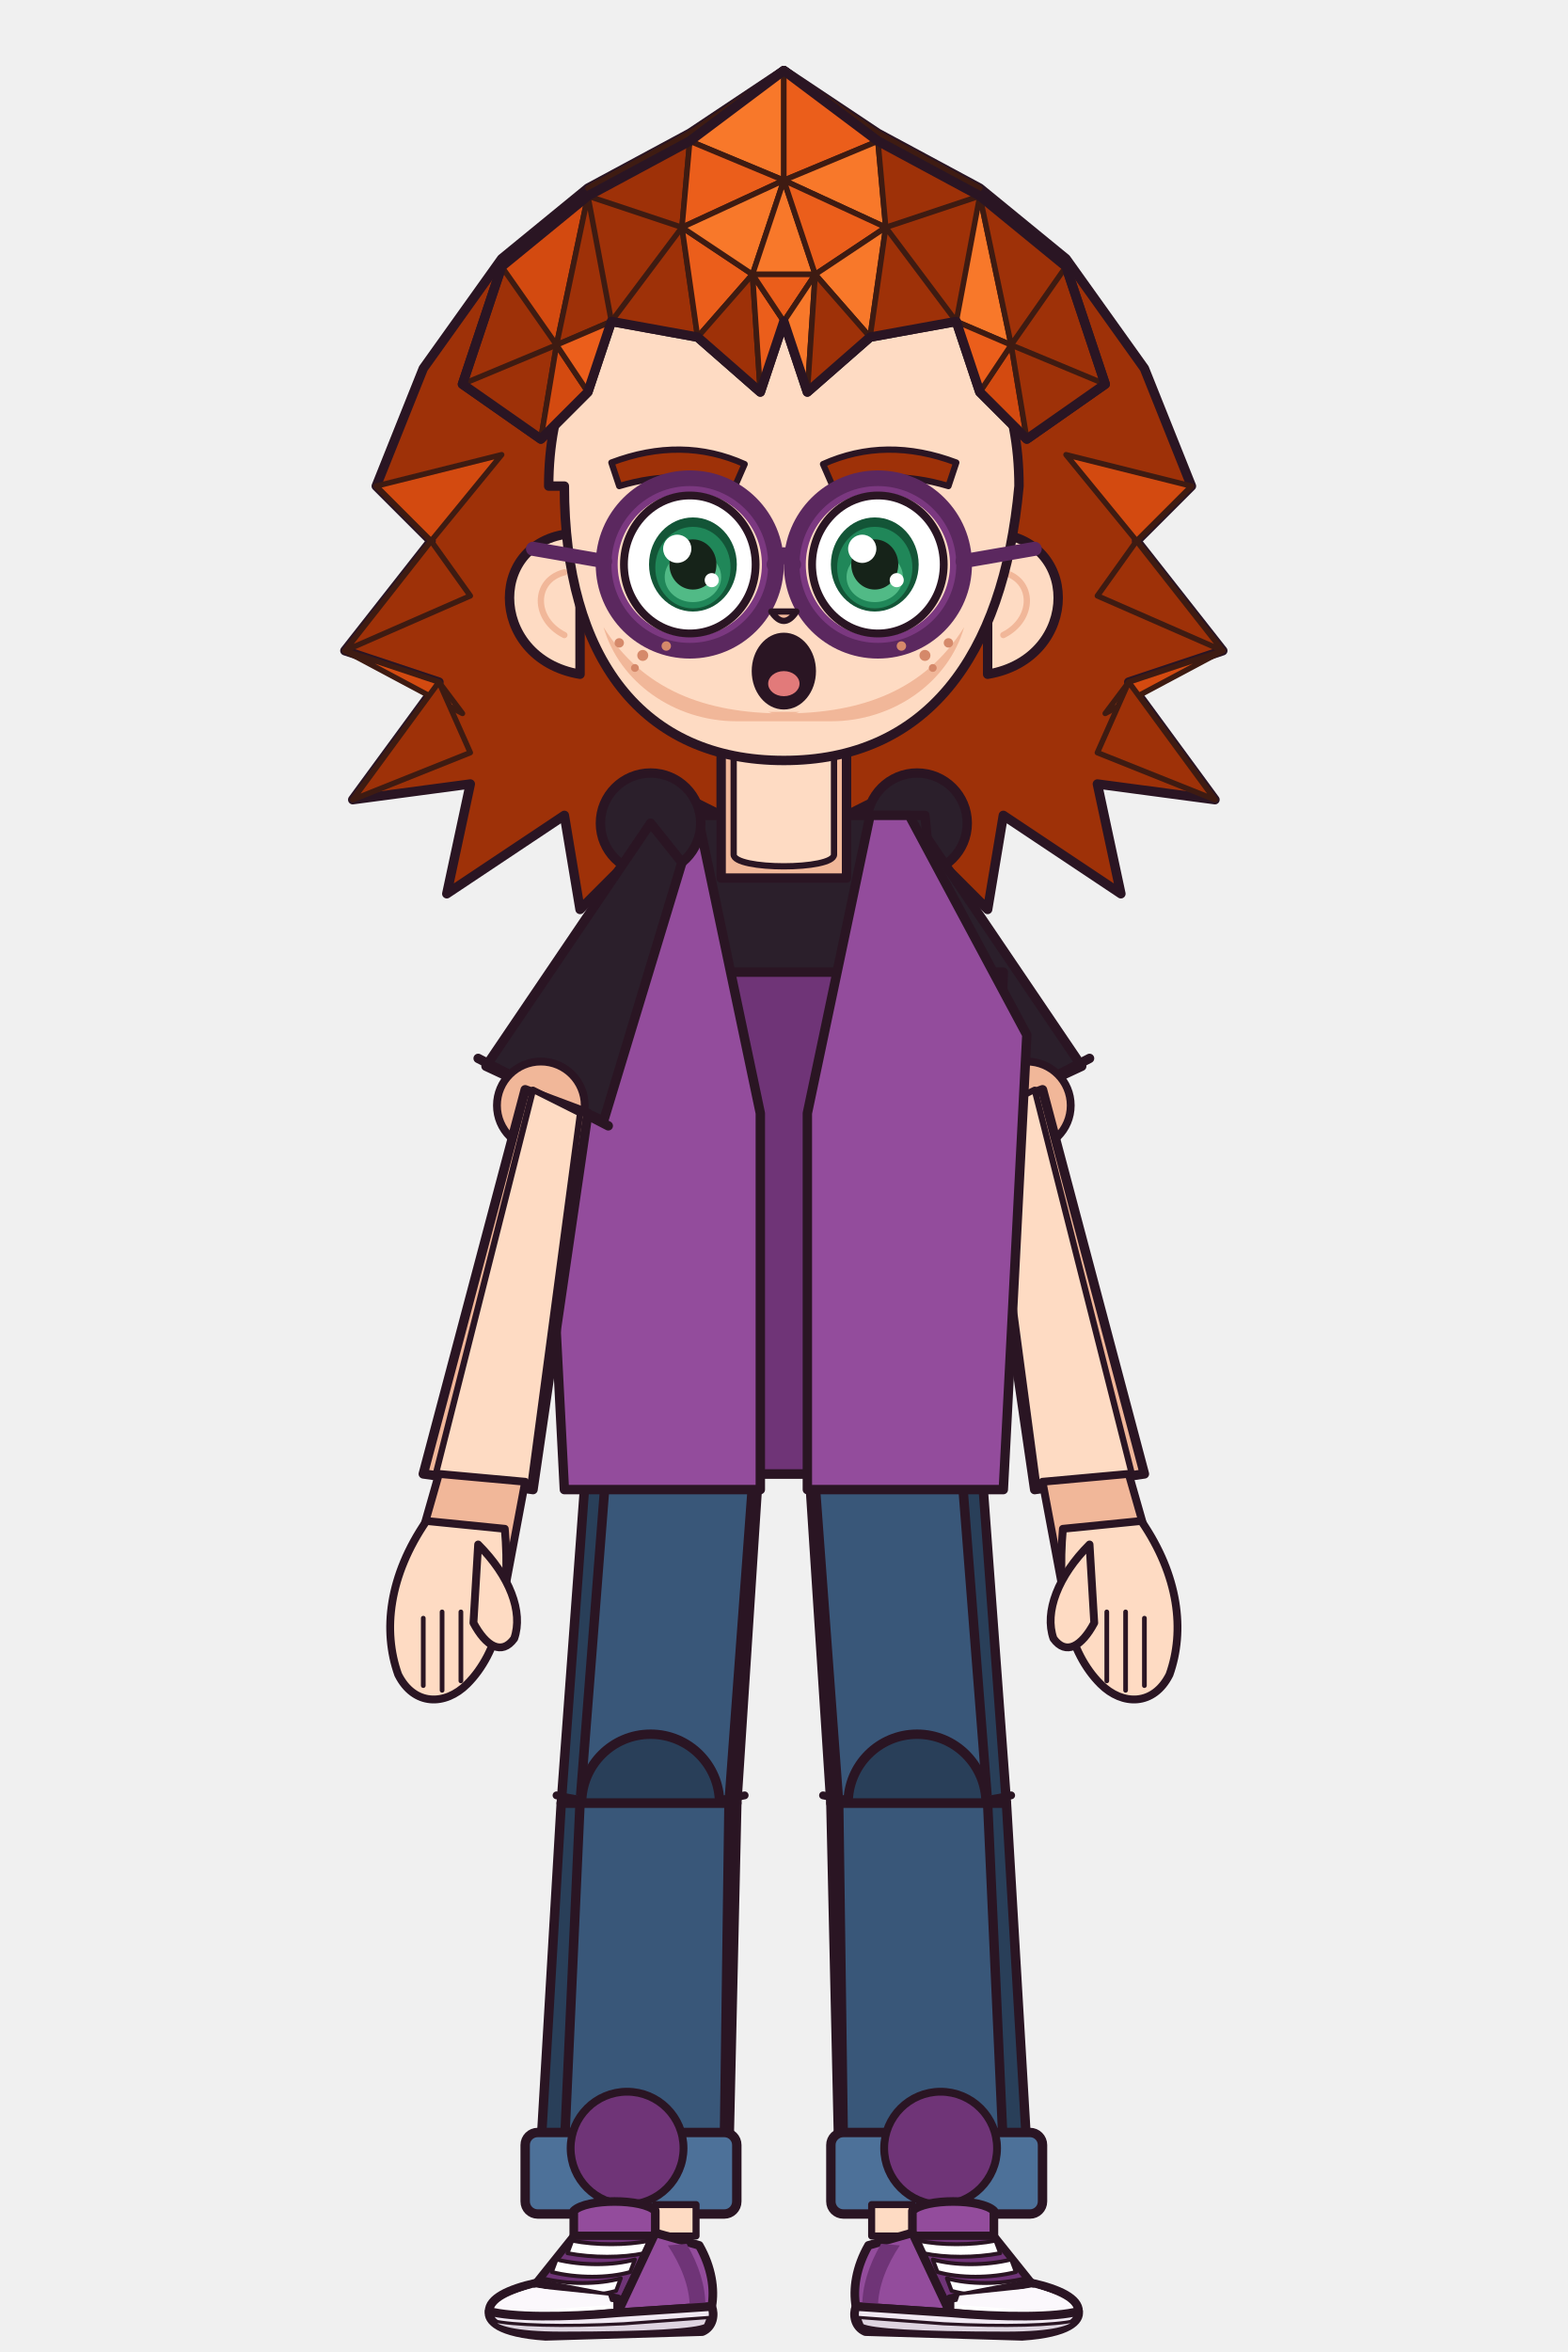
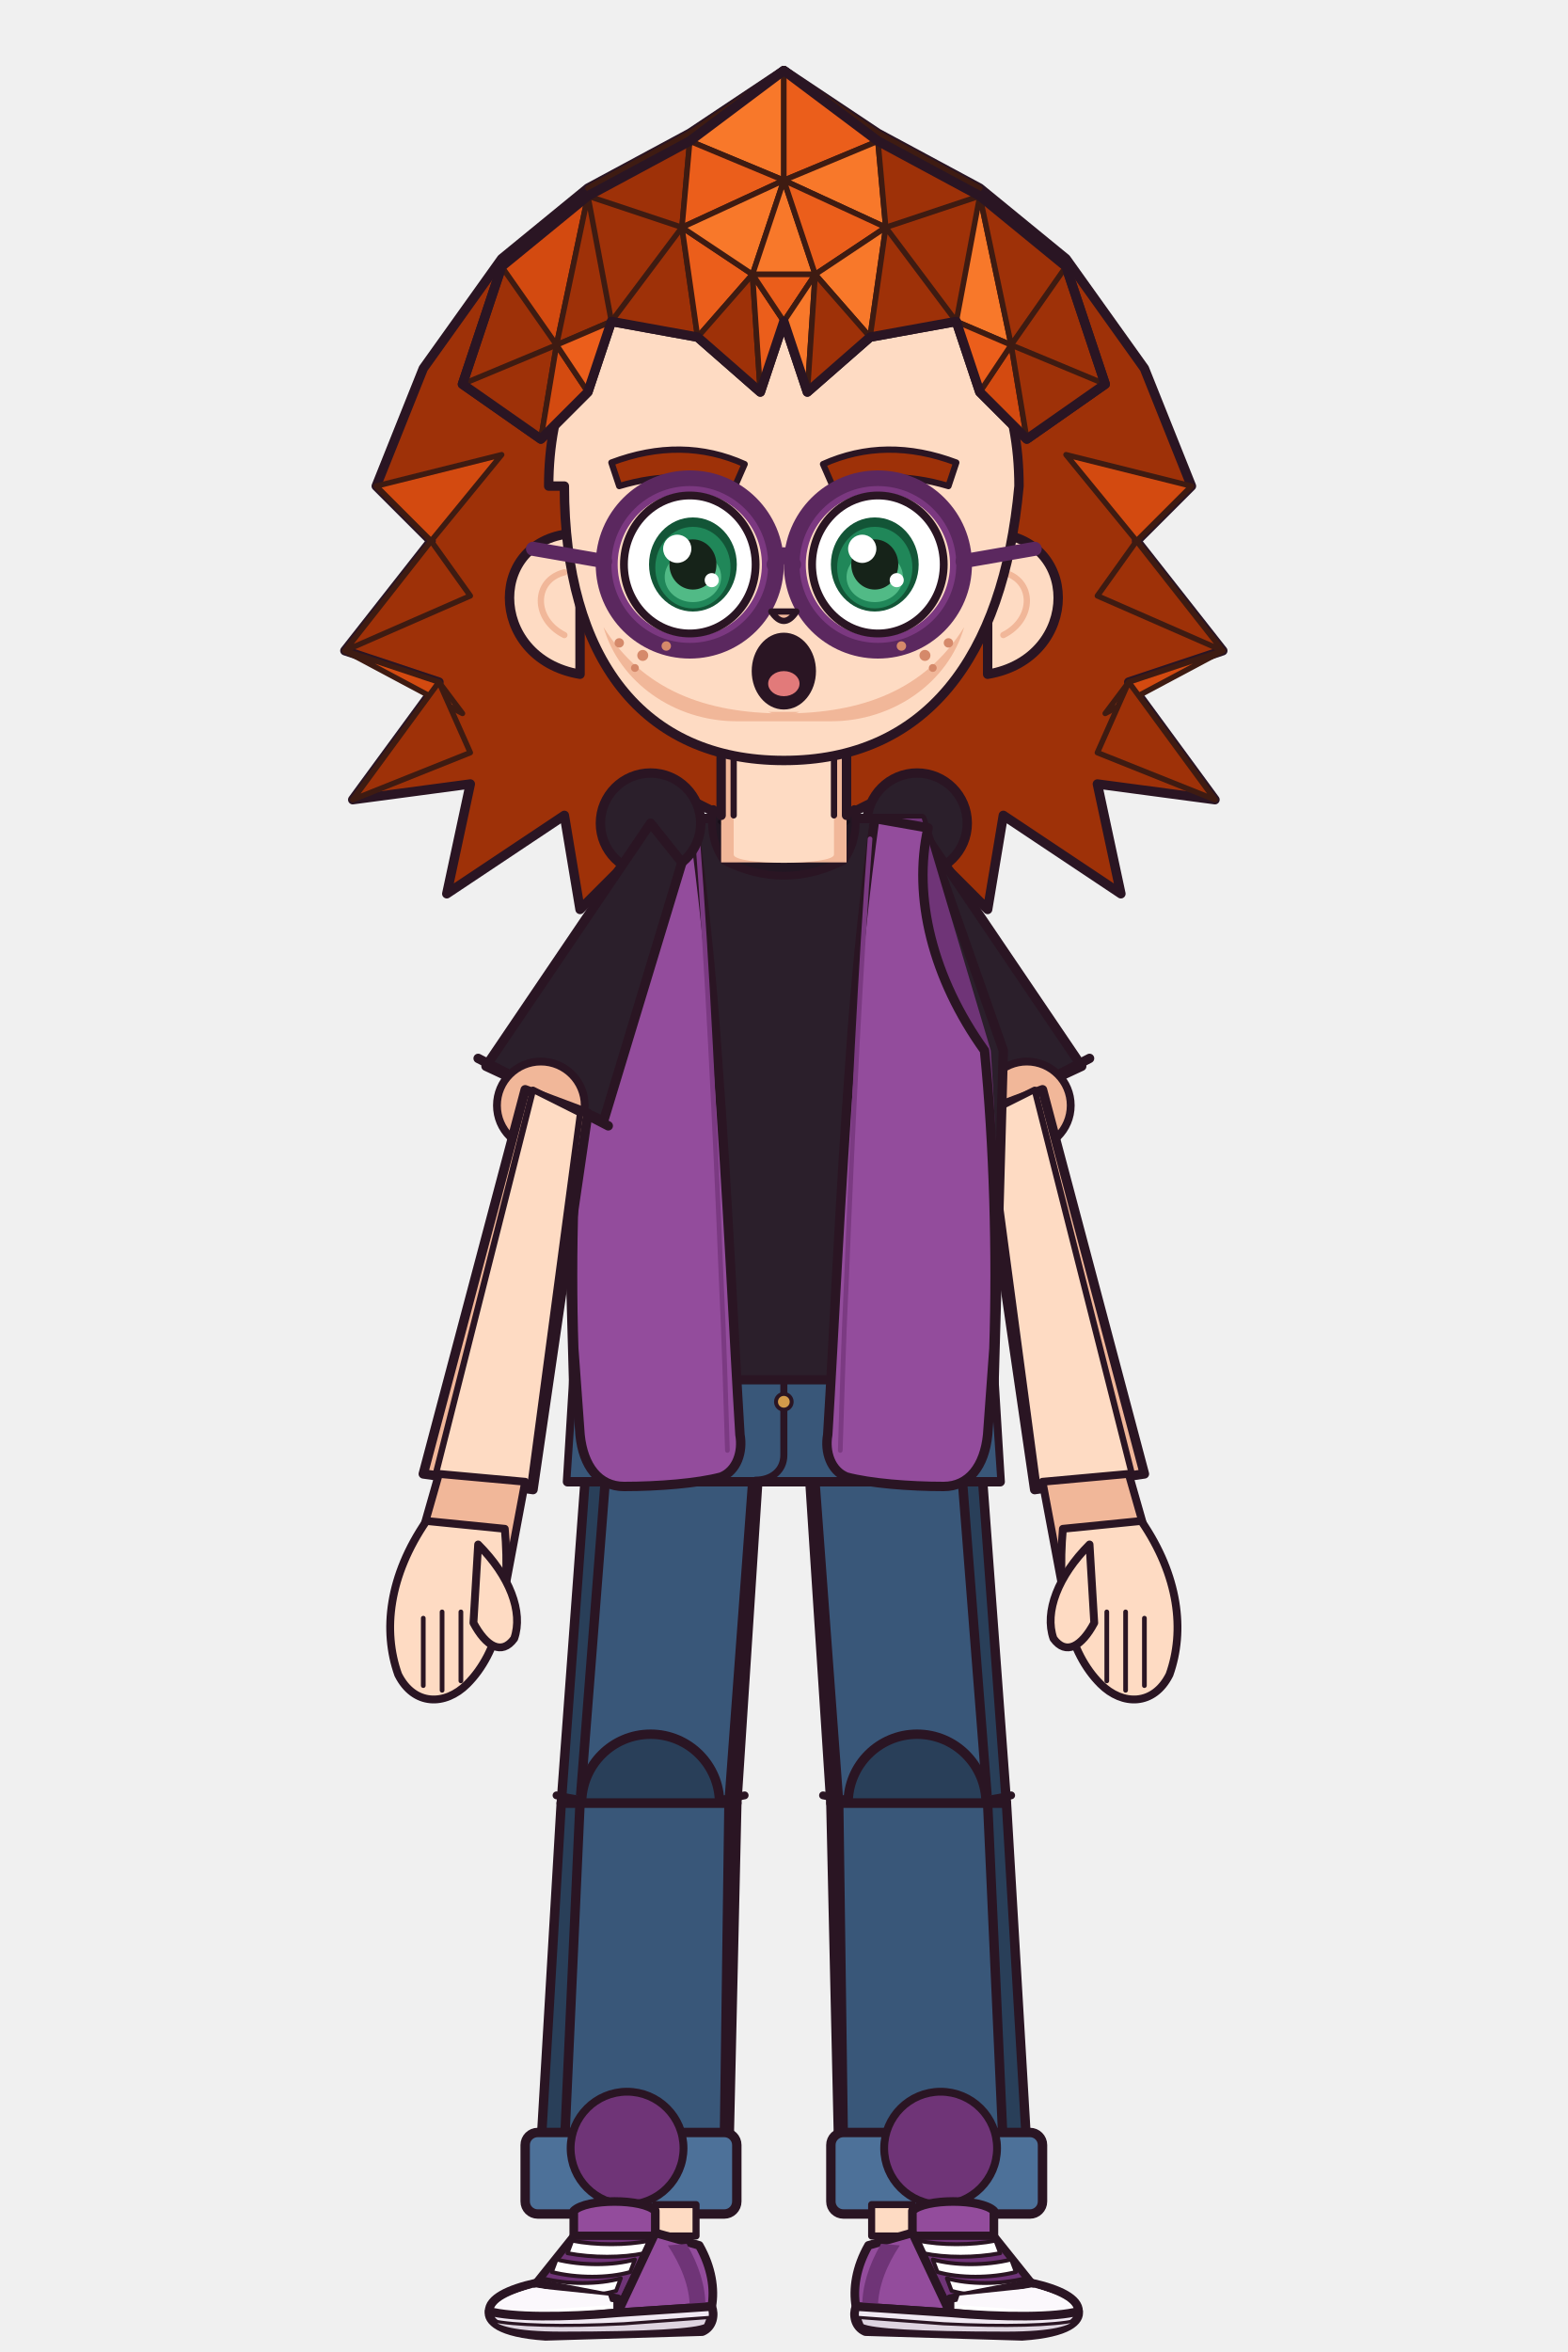
<svg xmlns="http://www.w3.org/2000/svg" viewBox="0 0 1000 1500" width="1000" height="1500">
  <rect width="1000" height="1500" fill="none" />
  <g id="character_root">
    <g id="fk_head_back" transform="rotate(0.0, 500, 520)">
      <g id="layer_head_back">
        <path fill="#9e3108" stroke="#2a1523" stroke-width="6" stroke-linecap="round" stroke-linejoin="round" d="M500 45 L440 85 L375 120 L320 165 L270 235 L240 310 L275 345 L220 415 L280 435 L225 510 L300 500 L285 570 L360 520 L370 580 L440 510 L500 540 L560 510 L630 580 L640 520 L715 570 L700 500 L775 510 L720 435 L780 415 L725 345 L760 310 L730 235 L680 165 L625 120 L560 85 Z" />
        <polygon points="240,310 275,345 320,290" fill="#d34a10" stroke="#3e1b12" stroke-width="3.5" stroke-linejoin="round" />
        <polygon points="275,345 220,415 300,380" fill="#9e3108" stroke="#3e1b12" stroke-width="3.5" stroke-linejoin="round" />
        <polygon points="220,415 280,435 295,455" fill="#d34a10" stroke="#3e1b12" stroke-width="3.5" stroke-linejoin="round" />
        <polygon points="280,435 225,510 300,480" fill="#9e3108" stroke="#3e1b12" stroke-width="3.5" stroke-linejoin="round" />
        <polygon points="760,310 725,345 680,290" fill="#d34a10" stroke="#3e1b12" stroke-width="3.5" stroke-linejoin="round" />
        <polygon points="725,345 780,415 700,380" fill="#9e3108" stroke="#3e1b12" stroke-width="3.5" stroke-linejoin="round" />
        <polygon points="780,415 720,435 705,455" fill="#d34a10" stroke="#3e1b12" stroke-width="3.5" stroke-linejoin="round" />
        <polygon points="720,435 775,510 700,480" fill="#9e3108" stroke="#3e1b12" stroke-width="3.5" stroke-linejoin="round" />
        <polygon points="500,45 440,85 500,140" fill="#eb5e1b" stroke="#3e1b12" stroke-width="3.5" stroke-linejoin="round" />
        <polygon points="500,45 500,140 560,85" fill="#f8782a" stroke="#3e1b12" stroke-width="3.5" stroke-linejoin="round" />
        <polygon points="440,85 375,120 440,165" fill="#9e3108" stroke="#3e1b12" stroke-width="3.5" stroke-linejoin="round" />
        <polygon points="440,85 440,165 500,140" fill="#d34a10" stroke="#3e1b12" stroke-width="3.5" stroke-linejoin="round" />
        <polygon points="560,85 500,140 560,165" fill="#d34a10" stroke="#3e1b12" stroke-width="3.5" stroke-linejoin="round" />
        <polygon points="560,85 625,120 560,165" fill="#9e3108" stroke="#3e1b12" stroke-width="3.5" stroke-linejoin="round" />
      </g>
    </g>
    <g id="fk_leg_r" transform="rotate(0.0, 565, 930)">
      <g id="layer_leg_upper_right">
        <circle cx="565" cy="930" r="48" fill="#293f59" stroke="#2a1523" stroke-width="6" />
        <path fill="#293f59" stroke="#2a1523" stroke-width="6" stroke-linecap="round" stroke-linejoin="round" d="M515 920 L530 1150 L642 1150 L625 920 Z" />
        <path fill="#395779" stroke="#2a1523" stroke-width="6" stroke-linecap="round" stroke-linejoin="round" d="M518 920 L535 1150 L630 1150 L612 920 Z" />
        <path fill="#293f59" stroke="#2a1523" stroke-width="5" stroke-linecap="round" d="M525 1145 Q585 1158 645 1145" />
      </g>
      <g id="fk_leg_lower_r" transform="rotate(0.0, 585, 1150)">
        <g id="layer_leg_lower_right">
          <circle cx="585" cy="1150" r="44" fill="#293f59" stroke="#2a1523" stroke-width="6" />
          <path fill="#293f59" stroke="#2a1523" stroke-width="6" stroke-linecap="round" stroke-linejoin="round" d="M530 1150 L535 1370 L655 1370 L642 1150 Z" />
          <path fill="#395779" stroke="#2a1523" stroke-width="6" stroke-linecap="round" stroke-linejoin="round" d="M535 1150 L538 1370 L640 1370 L630 1150 Z" />
          <rect x="530" y="1360" width="135" height="52" rx="8" fill="#4d7199" stroke="#2a1523" stroke-width="6" />
        </g>
        <g id="fk_shoe_r" transform="rotate(0.0, 600, 1380)">
          <g id="layer_shoe_right">
            <circle cx="600" cy="1370" r="36" fill="#6f3477" stroke="#2a1523" stroke-width="5" />
            <path fill="#fedbc3" stroke="#2a1523" stroke-width="4.5" stroke-linecap="round" stroke-linejoin="round" d="M582 1406 L556 1406 L556 1426 L582 1426 Z" />
            <path fill="#934c9c" stroke="#2a1523" stroke-width="5.5" stroke-linecap="round" stroke-linejoin="round" d="M634 1410 C626 1402 590 1402 582 1410 L582 1426 L634 1426 Z" />
            <path fill="#6f3477" stroke="#2a1523" stroke-width="5" stroke-linecap="round" stroke-linejoin="round" d="M634 1426 L582 1426 L606 1474 L658 1456 Z" />
            <path fill="#ffffff" stroke="#2a1523" stroke-width="2.5" stroke-linejoin="round" d="M635 1429 C620 1432 600 1432 586 1429 L589 1437 C603 1440 622 1440 638 1437 Z" />
            <path fill="#ffffff" stroke="#2a1523" stroke-width="2.5" stroke-linejoin="round" d="M645 1441 C629 1445 609 1445 595 1441 L598 1449 C612 1453 632 1453 648 1449 Z" />
            <path fill="#ffffff" stroke="#2a1523" stroke-width="2.5" stroke-linejoin="round" d="M654 1453 C638 1457 618 1457 604 1453 L607 1461 C621 1465 641 1465 657 1461 Z" />
            <path fill="#934c9c" stroke="#2a1523" stroke-width="5.5" stroke-linecap="round" stroke-linejoin="round" d="M582 1424 L554 1432 C546 1446 544 1460 546 1471 L606 1475 L582 1424 Z" />
            <path fill="#6f3477" d="M562 1431 C554 1445 550 1458 550 1471 L560 1472 C560 1458 566 1444 574 1432 Z" />
            <path fill="#ffffff" stroke="#2a1523" stroke-width="5.5" stroke-linecap="round" stroke-linejoin="round" d="M658 1456 C676 1460 688 1466 688 1474 C688 1478 678 1481 650 1479 L606 1475 L606 1466 Z" />
            <path fill="#fbf8fc" d="M660 1459 C674 1463 684 1468 684 1474 L652 1473 L610 1470 L612 1464 Z" />
            <path fill="#f0e8f2" stroke="#2a1523" stroke-width="5.5" stroke-linecap="round" stroke-linejoin="round" d="M688 1474 C689 1480 682 1488 652 1490 L552 1487 C545 1484 544 1476 546 1471 L606 1475 C640 1478 674 1478 688 1474 Z" />
            <path fill="#ded4e0" stroke="#2a1523" stroke-width="2" stroke-linejoin="round" d="M686 1480 C672 1483 642 1484 602 1482 L548 1478 L550 1483 C556 1486 585 1488 642 1488 C672 1488 684 1484 686 1480 Z" />
          </g>
        </g>
      </g>
    </g>
    <g id="fk_leg_l" transform="rotate(0.0, 435, 930)">
      <g id="layer_leg_upper_left">
        <circle cx="435" cy="930" r="48" fill="#293f59" stroke="#2a1523" stroke-width="6" />
        <path fill="#293f59" stroke="#2a1523" stroke-width="6" stroke-linecap="round" stroke-linejoin="round" d="M375 920 L358 1150 L470 1150 L485 920 Z" />
        <path fill="#395779" stroke="#2a1523" stroke-width="6" stroke-linecap="round" stroke-linejoin="round" d="M388 920 L370 1150 L465 1150 L482 920 Z" />
        <path fill="#293f59" stroke="#2a1523" stroke-width="5" stroke-linecap="round" d="M355 1145 Q415 1158 475 1145" />
      </g>
      <g id="fk_leg_lower_l" transform="rotate(0.0, 415, 1150)">
        <g id="layer_leg_lower_left">
          <circle cx="415" cy="1150" r="44" fill="#293f59" stroke="#2a1523" stroke-width="6" />
          <path fill="#293f59" stroke="#2a1523" stroke-width="6" stroke-linecap="round" stroke-linejoin="round" d="M358 1150 L345 1370 L465 1370 L470 1150 Z" />
          <path fill="#395779" stroke="#2a1523" stroke-width="6" stroke-linecap="round" stroke-linejoin="round" d="M370 1150 L360 1370 L462 1370 L465 1150 Z" />
          <rect x="335" y="1360" width="135" height="52" rx="8" fill="#4d7199" stroke="#2a1523" stroke-width="6" />
        </g>
        <g id="fk_shoe_l" transform="rotate(0.0, 400, 1380)">
          <g id="layer_shoe_left">
            <circle cx="400" cy="1370" r="36" fill="#6f3477" stroke="#2a1523" stroke-width="5" />
            <path fill="#fedbc3" stroke="#2a1523" stroke-width="4.5" stroke-linecap="round" stroke-linejoin="round" d="M418 1406 L444 1406 L444 1426 L418 1426 Z" />
            <path fill="#934c9c" stroke="#2a1523" stroke-width="5.5" stroke-linecap="round" stroke-linejoin="round" d="M366 1410 C374 1402 410 1402 418 1410 L418 1426 L366 1426 Z" />
            <path fill="#6f3477" stroke="#2a1523" stroke-width="5" stroke-linecap="round" stroke-linejoin="round" d="M366 1426 L418 1426 L394 1474 L342 1456 Z" />
            <path fill="#ffffff" stroke="#2a1523" stroke-width="2.5" stroke-linejoin="round" d="M365 1429 C380 1432 400 1432 414 1429 L411 1437 C397 1440 378 1440 362 1437 Z" />
            <path fill="#ffffff" stroke="#2a1523" stroke-width="2.5" stroke-linejoin="round" d="M355 1441 C371 1445 391 1445 405 1441 L402 1449 C388 1453 368 1453 352 1449 Z" />
            <path fill="#ffffff" stroke="#2a1523" stroke-width="2.5" stroke-linejoin="round" d="M346 1453 C362 1457 382 1457 396 1453 L393 1461 C379 1465 359 1465 343 1461 Z" />
            <path fill="#934c9c" stroke="#2a1523" stroke-width="5.5" stroke-linecap="round" stroke-linejoin="round" d="M418 1424 L446 1432 C454 1446 456 1460 454 1471 L394 1475 L418 1424 Z" />
            <path fill="#6f3477" d="M438 1431 C446 1445 450 1458 450 1471 L440 1472 C440 1458 434 1444 426 1432 Z" />
            <path fill="#ffffff" stroke="#2a1523" stroke-width="5.5" stroke-linecap="round" stroke-linejoin="round" d="M342 1456 C324 1460 312 1466 312 1474 C312 1478 322 1481 350 1479 L394 1475 L394 1466 Z" />
            <path fill="#fbf8fc" d="M340 1459 C326 1463 316 1468 316 1474 L348 1473 L390 1470 L388 1464 Z" />
            <path fill="#f0e8f2" stroke="#2a1523" stroke-width="5.5" stroke-linecap="round" stroke-linejoin="round" d="M312 1474 C311 1480 318 1488 348 1490 L448 1487 C455 1484 456 1476 454 1471 L394 1475 C360 1478 326 1478 312 1474 Z" />
            <path fill="#ded4e0" stroke="#2a1523" stroke-width="2" stroke-linejoin="round" d="M314 1480 C328 1483 358 1484 398 1482 L452 1478 L450 1483 C444 1486 415 1488 358 1488 C328 1488 316 1484 314 1480 Z" />
          </g>
        </g>
      </g>
    </g>
    <g id="fk_arm_r" transform="rotate(0.0, 585, 525)">
      <g id="layer_arm_upper_right">
        <circle cx="585" cy="525" r="32" fill="#2b1f2b" stroke="#2a1523" stroke-width="6" />
        <path fill="#2b1f2b" stroke="#2a1523" stroke-width="6" stroke-linecap="round" stroke-linejoin="round" d="M585 525 L690 680 L615 715 L565 550 Z" />
        <path fill="#2b1f2b" stroke="#2a1523" stroke-width="6" stroke-linecap="round" stroke-linejoin="round" d="M695 675 L612 718" />
      </g>
      <g id="fk_arm_lower_r" transform="rotate(0.0, 655, 705)">
        <g id="layer_arm_lower_right">
          <circle cx="655" cy="705" r="28" fill="#f1b799" stroke="#2a1523" stroke-width="5" />
          <path fill="#f1b799" stroke="#2a1523" stroke-width="6" stroke-linecap="round" stroke-linejoin="round" d="M665 695 L730 940 L660 950 L625 710 Z" />
          <path fill="#fedbc3" stroke="#2a1523" stroke-width="4" stroke-linecap="round" stroke-linejoin="round" d="M660 695 L722 940 L662 950 L630 710 Z" />
          <g id="girl_hand_r">
            <path fill="#f1b799" stroke="#2a1523" stroke-width="5" stroke-linecap="round" stroke-linejoin="round" d="M720 940 L740 1010 L680 1025 L665 945 Z" />
            <path fill="#fedbc3" stroke="#2a1523" stroke-width="5" stroke-linecap="round" stroke-linejoin="round" d="M728 970 C752 1005 756 1040 746 1068 C736 1088 716 1088 702 1074 C682 1054 674 1020 678 975 Z" />
            <path fill="#fedbc3" stroke="#2a1523" stroke-width="5" stroke-linecap="round" stroke-linejoin="round" d="M695 985 C675 1005 666 1028 672 1045 C680 1056 690 1050 698 1035 Z" />
            <line x1="730" y1="1075" x2="730" y2="1032" stroke="#2a1523" stroke-width="3" stroke-linecap="round" />
            <line x1="718" y1="1078" x2="718" y2="1028" stroke="#2a1523" stroke-width="3" stroke-linecap="round" />
            <line x1="706" y1="1072" x2="706" y2="1028" stroke="#2a1523" stroke-width="3" stroke-linecap="round" />
          </g>
        </g>
      </g>
    </g>
    <g id="layer_torso">
-       <path fill="#2b1f2b" stroke="#2a1523" stroke-width="6" stroke-linecap="round" stroke-linejoin="round" d="M410 520 L370 940 L630 940 L590 520 Z" />
-       <path fill="#fedbc3" stroke="#2a1523" stroke-width="5" stroke-linecap="round" stroke-linejoin="round" d="M465 520 C475 550 525 550 535 520 Z" />
-       <path fill="#6f3477" stroke="#2a1523" stroke-width="6" stroke-linecap="round" stroke-linejoin="round" d="M360 620 L370 940 L630 940 L640 620 Z" />
-       <path fill="#934c9c" stroke="#2a1523" stroke-width="6" stroke-linecap="round" stroke-linejoin="round" d="M420 520 L345 660 L360 950 L485 950 L485 710 L445 520 Z" />
-       <path fill="#934c9c" stroke="#2a1523" stroke-width="6" stroke-linecap="round" stroke-linejoin="round" d="M580 520 L655 660 L640 950 L515 950 L515 710 L555 520 Z" />
+       <path fill="#fedbc3" stroke="none" d="M465 500 L465 524 Q500 545 535 524 L535 500 Z" />
+       <path fill="#2b1f2b" stroke="#2a1523" stroke-width="6" stroke-linecap="round" stroke-linejoin="round" d="M412 522 L360 670 L366 885 L634 885 L640 670 L588 522 Z" />
+       <path fill="#221622" stroke="#2a1523" stroke-width="5" stroke-linecap="round" stroke-linejoin="round" d="M455 516 Q500 552 545 516 C548 532 542 544 538 549 Q500 568 462 549 C458 544 452 532 455 516 Z" />
+       <path fill="none" stroke="#180f19" stroke-width="2.5" stroke-linecap="round" d="M459 524 Q500 556 541 524" />
+       <path fill="#293f59" stroke="#2a1523" stroke-width="6" stroke-linecap="round" stroke-linejoin="round" d="M366 880 L362 945 L638 945 L634 880 Z" />
+       <path fill="#395779" stroke="none" d="M368 883 L364 942 L636 942 L632 883 Z" />
+       <path fill="none" stroke="#2a1523" stroke-width="4.5" stroke-linecap="round" d="M500 882 L500 928 C500 938 492 944 482 944" />
+       <circle cx="500" cy="894" r="5" fill="#d29a4a" stroke="#2a1523" stroke-width="2.5" />
+       <path fill="none" stroke="#2a1523" stroke-width="4" stroke-linecap="round" d="M395 905 Q415 918 425 942" />
+       <path fill="none" stroke="#2a1523" stroke-width="4" stroke-linecap="round" d="M605 905 Q585 918 575 942" />
+       <path fill="#6f3477" d="M412 522 L368 670 C364 730 362 800 365 860 L368 915 C372 935 380 948 398 948 L460 942 C470 938 474 928 472 915 C468 850 464 760 458 680 L442 522 Z" />
+       <path fill="#6f3477" d="M588 522 L632 670 C636 730 638 800 635 860 L632 915 C628 935 620 948 602 948 L540 942 C530 938 526 928 528 915 C532 850 536 760 542 680 L558 522 Z" />
+       <path fill="#934c9c" stroke="#2a1523" stroke-width="6" stroke-linecap="round" stroke-linejoin="round" d="M442 522 L408 528 C418 572 405 624 372 670 C366 730 364 800 366 860 L370 915 C372 935 382 948 398 948 C420 948 445 946 460 942 C470 938 474 926 472 915 C468 850 464 760 458 680 C454 620 448 565 442 522 Z" />
+       <path fill="none" stroke="#7b3a82" stroke-width="3" stroke-linecap="round" d="M445 535 C451 615 456 715 460 815 C462 855 463 895 464 925" />
+       <path fill="#934c9c" stroke="#2a1523" stroke-width="6" stroke-linecap="round" stroke-linejoin="round" d="M558 522 L592 528 C582 572 595 624 628 670 C634 730 636 800 634 860 L630 915 C628 935 618 948 602 948 C580 948 555 946 540 942 C530 938 526 926 528 915 C532 850 536 760 542 680 C546 620 552 565 558 522 Z" />
+       <path fill="none" stroke="#7b3a82" stroke-width="3" stroke-linecap="round" d="M555 535 C549 615 544 715 540 815 C538 855 537 895 536 925" />
    </g>
    <g id="fk_head_base" transform="rotate(0.0, 500, 520)">
      <g id="layer_head_base">
-         <path fill="#f1b799" stroke="#2a1523" stroke-width="6" stroke-linecap="round" stroke-linejoin="round" d="M460 450 L460 560 L540 560 L540 450 Z" />
-         <path fill="#fedbc3" stroke="#2a1523" stroke-width="4" stroke-linecap="round" stroke-linejoin="round" d="M468 450 L468 545 C468 555 532 555 532 545 L532 450 Z" />
+         <path fill="#f1b799" d="M460 450 L460 550 L540 550 L540 450 Z" />
+         <line x1="460" y1="450" x2="460" y2="520" stroke="#2a1523" stroke-width="6" stroke-linecap="round" />
+         <line x1="540" y1="450" x2="540" y2="520" stroke="#2a1523" stroke-width="6" stroke-linecap="round" />
+         <path fill="#fedbc3" d="M468 450 L468 545 C468 552 532 552 532 545 L532 450 Z" />
+         <line x1="468" y1="450" x2="468" y2="520" stroke="#2a1523" stroke-width="4" stroke-linecap="round" />
+         <line x1="532" y1="450" x2="532" y2="520" stroke="#2a1523" stroke-width="4" stroke-linecap="round" />
        <path fill="#fedbc3" stroke="#2a1523" stroke-width="6" stroke-linecap="round" stroke-linejoin="round" d="M370 340 C310 340 310 420 370 430 Z" />
        <path fill="none" stroke="#f1b799" stroke-width="4" stroke-linecap="round" d="M360 365 C340 370 340 395 360 405" />
        <path fill="#fedbc3" stroke="#2a1523" stroke-width="6" stroke-linecap="round" stroke-linejoin="round" d="M630 340 C690 340 690 420 630 430 Z" />
        <path fill="none" stroke="#f1b799" stroke-width="4" stroke-linecap="round" d="M640 365 C660 370 660 395 640 405" />
        <path fill="#fedbc3" stroke="#2a1523" stroke-width="6" stroke-linecap="round" stroke-linejoin="round" d="M350 310 C350 100 650 100 650 310 C640 420 590 485 500 485 C410 485 360 420 360 310 Z" />
        <path fill="#f1b799" d="M470 460 C430 460 395 435 385 400 C410 440 450 455 500 455 C550 455 590 440 615 400 C605 435 570 460 530 460 Z" />
        <path fill="#9e3108" stroke="#2a1523" stroke-width="4" stroke-linecap="round" stroke-linejoin="round" d="M390 295 Q435 278 475 296 L468 312 Q435 298 395 310 Z" />
        <path fill="#9e3108" stroke="#2a1523" stroke-width="4" stroke-linecap="round" stroke-linejoin="round" d="M610 295 Q565 278 525 296 L532 312 Q565 298 605 310 Z" />
        <circle cx="440" cy="360" r="54" fill="none" stroke="#5b285f" stroke-width="12" stroke-linecap="round" />
        <circle cx="440" cy="360" r="48" fill="none" stroke="#7b3880" stroke-width="4" />
        <circle cx="560" cy="360" r="54" fill="none" stroke="#5b285f" stroke-width="12" stroke-linecap="round" />
        <circle cx="560" cy="360" r="48" fill="none" stroke="#7b3880" stroke-width="4" />
        <path fill="none" stroke="#5b285f" stroke-width="10" stroke-linecap="round" d="M494 360 Q500 348 506 360" />
        <line x1="386" y1="358" x2="340" y2="350" stroke="#5b285f" stroke-width="9" stroke-linecap="round" />
        <line x1="614" y1="358" x2="660" y2="350" stroke="#5b285f" stroke-width="9" stroke-linecap="round" />
        <circle cx="395" cy="410" r="3" fill="#d5896a" />
        <circle cx="410" cy="418" r="3.5" fill="#d5896a" />
        <circle cx="425" cy="412" r="3" fill="#d5896a" />
        <circle cx="405" cy="426" r="2.5" fill="#d5896a" />
        <circle cx="605" cy="410" r="3" fill="#d5896a" />
        <circle cx="590" cy="418" r="3.5" fill="#d5896a" />
        <circle cx="575" cy="412" r="3" fill="#d5896a" />
        <circle cx="595" cy="426" r="2.5" fill="#d5896a" />
        <path fill="#f1b799" stroke="#2a1523" stroke-width="4" stroke-linecap="round" stroke-linejoin="round" d="M492 390 Q500 402 508 390 Z" />
        <path fill="#9e3108" stroke="#2a1523" stroke-width="6" stroke-linecap="round" stroke-linejoin="round" d="M500 45 L440 90 L375 125 L320 170 L295 245 L345 280 L375 250 L390 205 L445 215 L485 250 L500 205 L515 250 L555 215 L610 205 L625 250 L655 280 L705 245 L680 170 L625 125 L560 90 Z" />
        <polygon points="500,45 440,90 500,115" fill="#f8782a" stroke="#3e1b12" stroke-width="3.5" stroke-linejoin="round" />
        <polygon points="500,45 500,115 560,90" fill="#eb5e1b" stroke="#3e1b12" stroke-width="3.5" stroke-linejoin="round" />
        <polygon points="440,90 375,125 435,145" fill="#9e3108" stroke="#3e1b12" stroke-width="3.5" stroke-linejoin="round" />
        <polygon points="440,90 435,145 500,115" fill="#eb5e1b" stroke="#3e1b12" stroke-width="3.5" stroke-linejoin="round" />
        <polygon points="560,90 500,115 565,145" fill="#f8782a" stroke="#3e1b12" stroke-width="3.5" stroke-linejoin="round" />
        <polygon points="560,90 625,125 565,145" fill="#9e3108" stroke="#3e1b12" stroke-width="3.5" stroke-linejoin="round" />
        <polygon points="435,145 390,205 445,215" fill="#9e3108" stroke="#3e1b12" stroke-width="3.5" stroke-linejoin="round" />
        <polygon points="435,145 445,215 480,175" fill="#eb5e1b" stroke="#3e1b12" stroke-width="3.5" stroke-linejoin="round" />
        <polygon points="500,115 435,145 480,175" fill="#f8782a" stroke="#3e1b12" stroke-width="3.5" stroke-linejoin="round" />
        <polygon points="500,115 480,175 520,175" fill="#f8782a" stroke="#3e1b12" stroke-width="3.5" stroke-linejoin="round" />
        <polygon points="500,115 520,175 565,145" fill="#eb5e1b" stroke="#3e1b12" stroke-width="3.5" stroke-linejoin="round" />
        <polygon points="565,145 520,175 555,215" fill="#f8782a" stroke="#3e1b12" stroke-width="3.5" stroke-linejoin="round" />
        <polygon points="565,145 555,215 610,205" fill="#9e3108" stroke="#3e1b12" stroke-width="3.5" stroke-linejoin="round" />
        <polygon points="480,175 445,215 485,250" fill="#9e3108" stroke="#3e1b12" stroke-width="3.5" stroke-linejoin="round" />
        <polygon points="480,175 485,250 500,205" fill="#eb5e1b" stroke="#3e1b12" stroke-width="3.5" stroke-linejoin="round" />
        <polygon points="480,175 520,175 500,205" fill="#eb5e1b" stroke="#3e1b12" stroke-width="3.5" stroke-linejoin="round" />
        <polygon points="520,175 500,205 515,250" fill="#f8782a" stroke="#3e1b12" stroke-width="3.5" stroke-linejoin="round" />
        <polygon points="520,175 515,250 555,215" fill="#9e3108" stroke="#3e1b12" stroke-width="3.5" stroke-linejoin="round" />
        <polygon points="375,125 320,170 355,220" fill="#d34a10" stroke="#3e1b12" stroke-width="3.5" stroke-linejoin="round" />
        <polygon points="375,125 355,220 390,205" fill="#9e3108" stroke="#3e1b12" stroke-width="3.5" stroke-linejoin="round" />
        <polygon points="355,220 295,245 345,280" fill="#9e3108" stroke="#3e1b12" stroke-width="3.5" stroke-linejoin="round" />
        <polygon points="355,220 345,280 375,250" fill="#d34a10" stroke="#3e1b12" stroke-width="3.5" stroke-linejoin="round" />
        <polygon points="355,220 375,250 390,205" fill="#eb5e1b" stroke="#3e1b12" stroke-width="3.5" stroke-linejoin="round" />
        <polygon points="625,125 610,205 645,220" fill="#f8782a" stroke="#3e1b12" stroke-width="3.5" stroke-linejoin="round" />
        <polygon points="625,125 645,220 680,170" fill="#9e3108" stroke="#3e1b12" stroke-width="3.5" stroke-linejoin="round" />
        <polygon points="645,220 625,250 655,280" fill="#d34a10" stroke="#3e1b12" stroke-width="3.5" stroke-linejoin="round" />
        <polygon points="645,220 610,205 625,250" fill="#eb5e1b" stroke="#3e1b12" stroke-width="3.5" stroke-linejoin="round" />
        <polygon points="645,220 655,280 705,245" fill="#9e3108" stroke="#3e1b12" stroke-width="3.5" stroke-linejoin="round" />
        <path fill="none" stroke="#2a1523" stroke-width="6" stroke-linecap="round" stroke-linejoin="round" d="M500 45 L440 90 L375 125 L320 170 L295 245 L345 280 L375 250 L390 205 L445 215 L485 250 L500 205 L515 250 L555 215 L610 205 L625 250 L655 280 L705 245 L680 170 L625 125 L560 90 Z" />
      </g>
      <g id="layer_eyes_open">
        <ellipse cx="440" cy="360" rx="42" ry="44" fill="#ffffff" stroke="#2a1523" stroke-width="5" />
        <ellipse cx="442" cy="360" rx="28" ry="30" fill="#135537" />
        <ellipse cx="442" cy="362" rx="24" ry="26" fill="#208759" />
        <ellipse cx="442" cy="368" rx="18" ry="16" fill="#51ba86" />
        <ellipse cx="442" cy="360" rx="15" ry="16" fill="#162319" />
        <circle cx="432" cy="350" r="9" fill="#ffffff" />
        <circle cx="454" cy="370" r="4.5" fill="#ffffff" />
        <ellipse cx="560" cy="360" rx="42" ry="44" fill="#ffffff" stroke="#2a1523" stroke-width="5" />
        <ellipse cx="558" cy="360" rx="28" ry="30" fill="#135537" />
        <ellipse cx="558" cy="362" rx="24" ry="26" fill="#208759" />
        <ellipse cx="558" cy="368" rx="18" ry="16" fill="#51ba86" />
        <ellipse cx="558" cy="360" rx="15" ry="16" fill="#162319" />
        <circle cx="550" cy="350" r="9" fill="#ffffff" />
        <circle cx="572" cy="370" r="4.5" fill="#ffffff" />
      </g>
      <g id="layer_mouth_round_o">
        <ellipse cx="500" cy="428" rx="18" ry="22" fill="#2a1523" stroke="#2a1523" stroke-width="5" />
        <ellipse cx="500" cy="436" rx="10" ry="8" fill="#e27a7a" />
        <path fill="#f1b799" d="M490 454 Q500 458 510 454 Z" />
      </g>
    </g>
    <g id="fk_arm_l" transform="rotate(0.0, 415, 525)">
      <g id="layer_arm_upper_left">
        <circle cx="415" cy="525" r="32" fill="#2b1f2b" stroke="#2a1523" stroke-width="6" />
        <path fill="#2b1f2b" stroke="#2a1523" stroke-width="6" stroke-linecap="round" stroke-linejoin="round" d="M415 525 L310 680 L385 715 L435 550 Z" />
        <path fill="#2b1f2b" stroke="#2a1523" stroke-width="6" stroke-linecap="round" stroke-linejoin="round" d="M305 675 L388 718" />
      </g>
      <g id="fk_arm_lower_l" transform="rotate(0.0, 345, 705)">
        <g id="layer_arm_lower_left">
          <circle cx="345" cy="705" r="28" fill="#f1b799" stroke="#2a1523" stroke-width="5" />
          <path fill="#f1b799" stroke="#2a1523" stroke-width="6" stroke-linecap="round" stroke-linejoin="round" d="M335 695 L270 940 L340 950 L375 710 Z" />
          <path fill="#fedbc3" stroke="#2a1523" stroke-width="4" stroke-linecap="round" stroke-linejoin="round" d="M340 695 L278 940 L338 950 L370 710 Z" />
          <g id="girl_hand_l">
            <path fill="#f1b799" stroke="#2a1523" stroke-width="5" stroke-linecap="round" stroke-linejoin="round" d="M280 940 L260 1010 L320 1025 L335 945 Z" />
            <path fill="#fedbc3" stroke="#2a1523" stroke-width="5" stroke-linecap="round" stroke-linejoin="round" d="M272 970 C248 1005 244 1040 254 1068 C264 1088 284 1088 298 1074 C318 1054 326 1020 322 975 Z" />
            <path fill="#fedbc3" stroke="#2a1523" stroke-width="5" stroke-linecap="round" stroke-linejoin="round" d="M305 985 C325 1005 334 1028 328 1045 C320 1056 310 1050 302 1035 Z" />
            <line x1="270" y1="1075" x2="270" y2="1032" stroke="#2a1523" stroke-width="3" stroke-linecap="round" />
            <line x1="282" y1="1078" x2="282" y2="1028" stroke="#2a1523" stroke-width="3" stroke-linecap="round" />
            <line x1="294" y1="1072" x2="294" y2="1028" stroke="#2a1523" stroke-width="3" stroke-linecap="round" />
          </g>
        </g>
      </g>
    </g>
  </g>
</svg>
